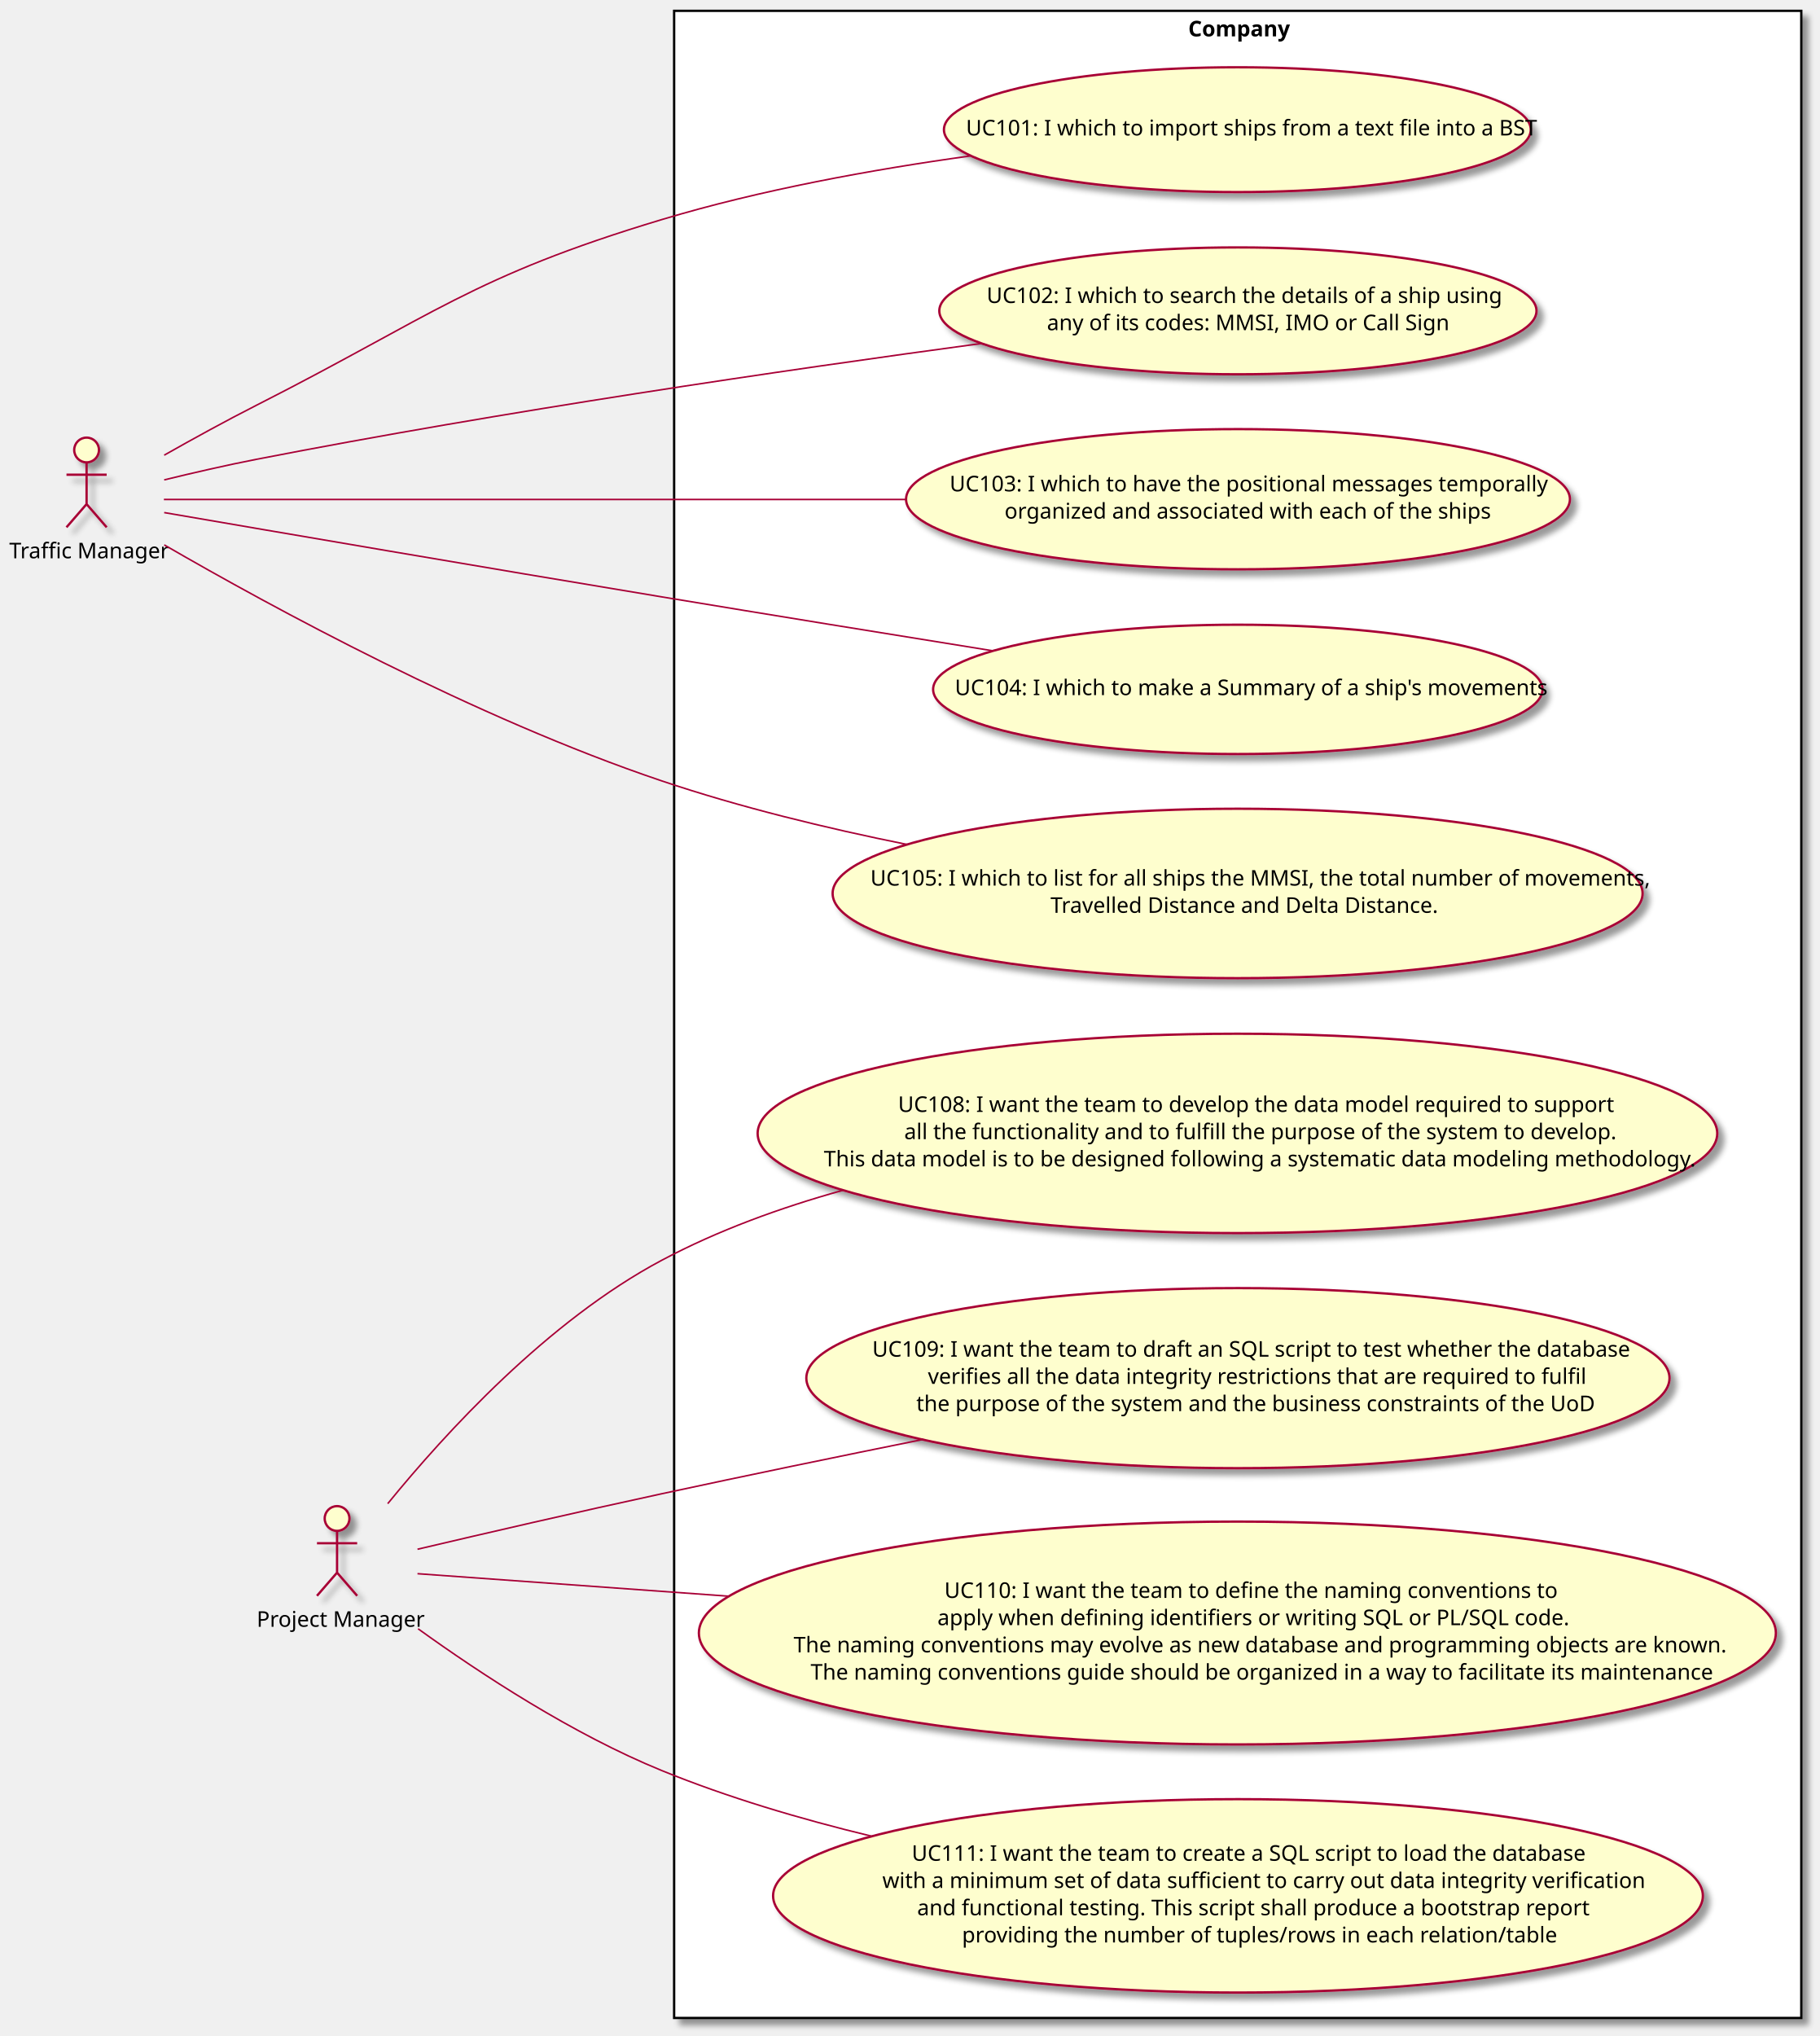
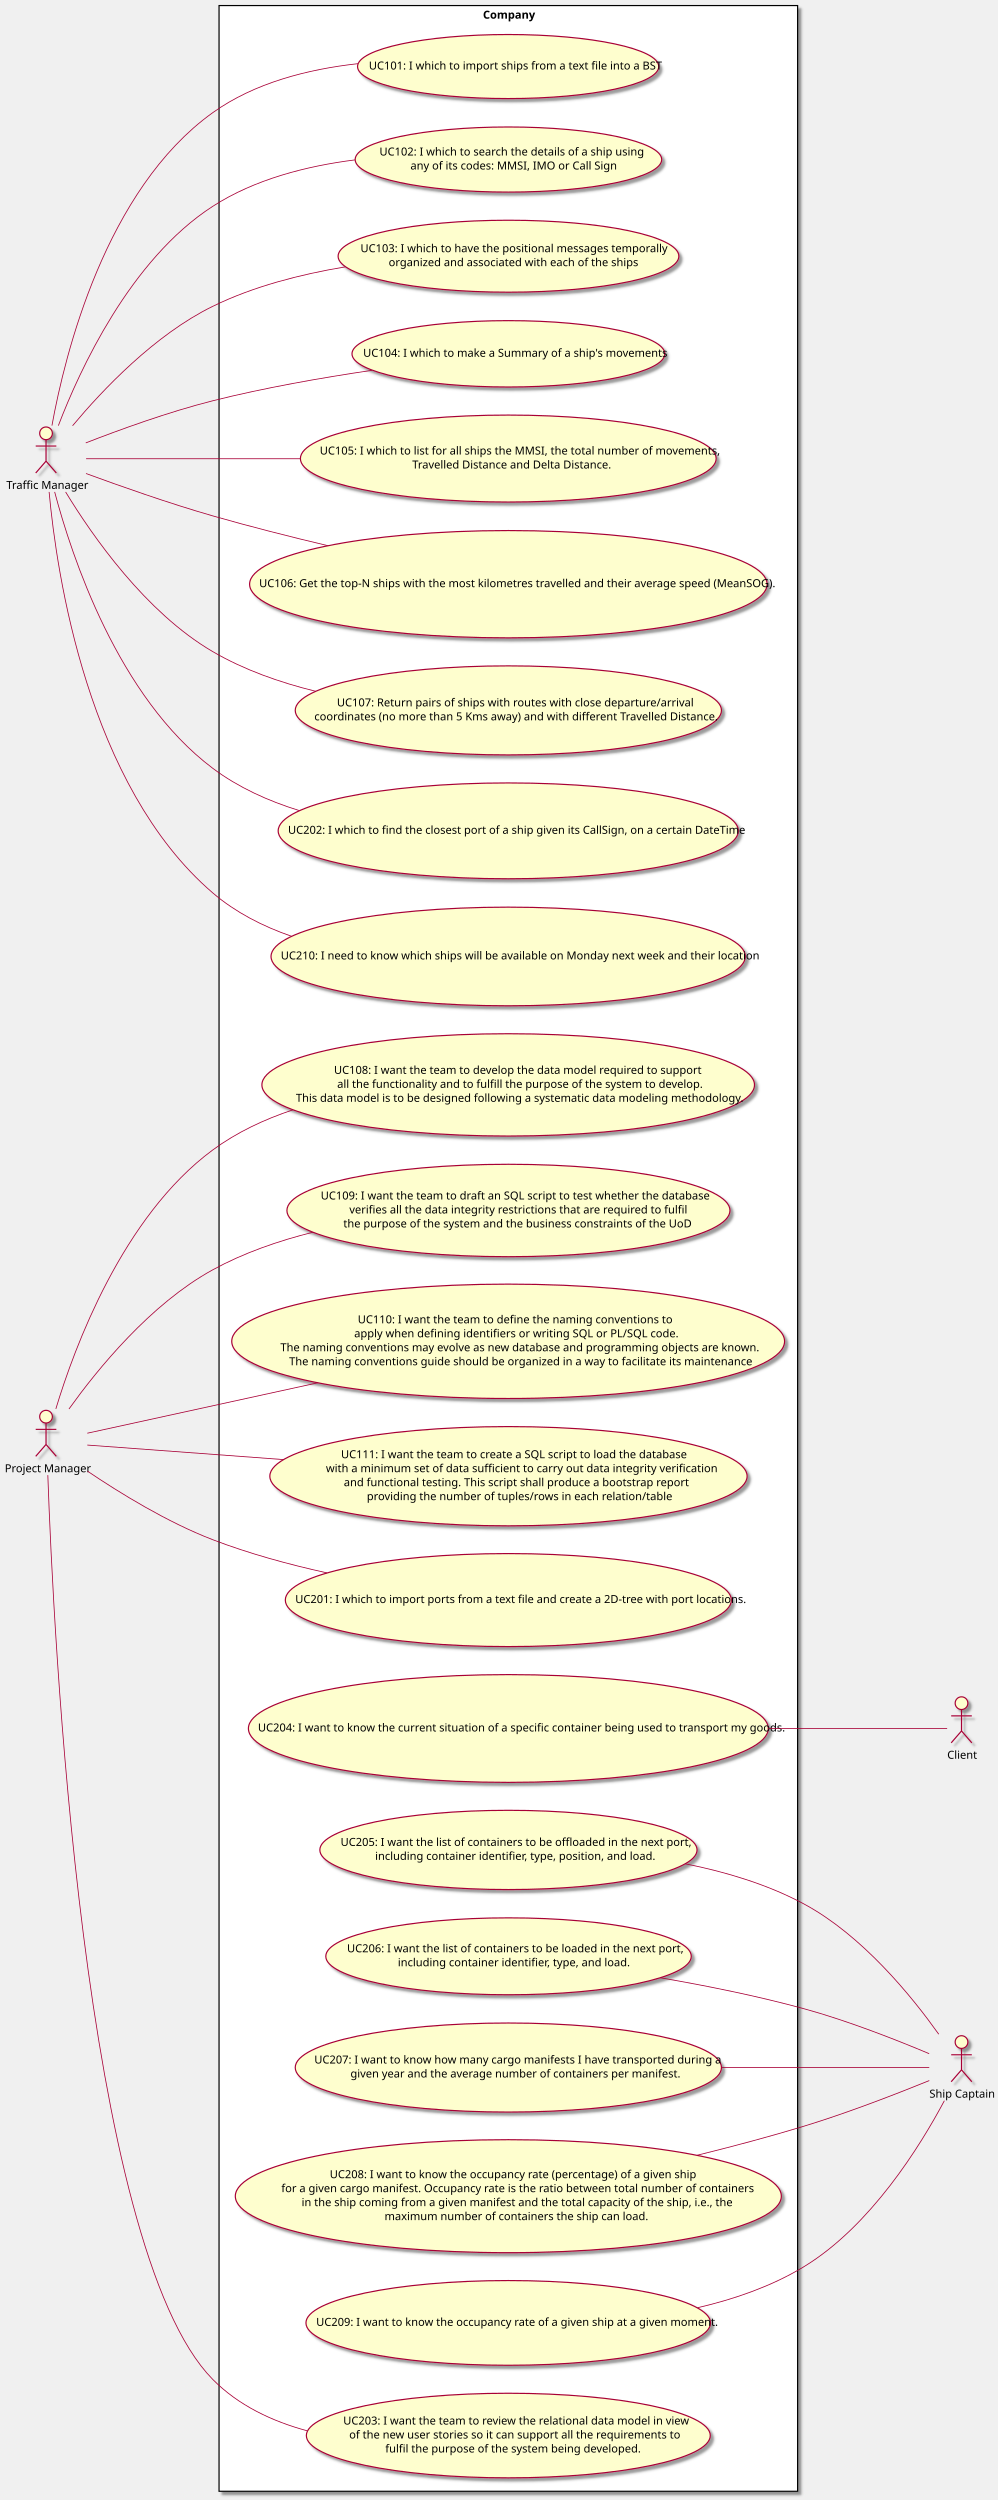
- <svg xmlns="http://www.w3.org/2000/svg" contentScriptType="application/ecmascript" contentStyleType="text/css" height="790.2px" preserveAspectRatio="none" style="width:706px;height:790px;background:#FFFFFF;" version="1.1" viewBox="0 0 706 790" width="706.2px" zoomAndPan="magnify">
+ <svg xmlns="http://www.w3.org/2000/svg" contentScriptType="application/ecmascript" contentStyleType="text/css" height="945.3px" preserveAspectRatio="none" style="width:377px;height:945px;" version="1.1" viewBox="0 0 377 945" width="377.7px" zoomAndPan="magnify">
  <defs>
-     <filter height="300%" id="f9nut98yysyhl" width="300%" x="-1" y="-1">
-       <feGaussianBlur result="blurOut" stdDeviation="1.2" />
+     <filter height="300%" id="frr32k5xbwdvx" width="300%" x="-1" y="-1">
+       <feGaussianBlur result="blurOut" stdDeviation="0.6" />
      <feColorMatrix in="blurOut" result="blurOut2" type="matrix" values="0 0 0 0 0 0 0 0 0 0 0 0 0 0 0 0 0 0 .4 0" />
-       <feOffset dx="2.4" dy="2.4" in="blurOut2" result="blurOut3" />
+       <feOffset dx="1.2" dy="1.2" in="blurOut2" result="blurOut3" />
      <feBlend in="SourceGraphic" in2="blurOut3" mode="normal" />
    </filter>
  </defs>
  <g>
-     <rect fill="#FFFFFF" filter="url(#f9nut98yysyhl)" height="778.8" style="stroke:#000000;stroke-width:0.9;" width="437.4" x="261.6" y="4.2" />
-     <text fill="#000000" font-family="sans-serif" font-size="8.4" font-weight="bold" lengthAdjust="spacing" textLength="38.4" x="461.1" y="14.12">Company</text>
-     <ellipse cx="480.158" cy="50.312" fill="#FEFECE" filter="url(#f9nut98yysyhl)" rx="113.858" ry="24.212" style="stroke:#A80036;stroke-width:0.9;" />
-     <text fill="#000000" font-family="sans-serif" font-size="8.4" lengthAdjust="spacing" textLength="210.6" x="374.858" y="52.549">UC101: I which to import ships from a text file into a BST</text>
-     <ellipse cx="480.37" cy="120.614" fill="#FEFECE" filter="url(#f9nut98yysyhl)" rx="115.87" ry="24.614" style="stroke:#A80036;stroke-width:0.9;" />
-     <text fill="#000000" font-family="sans-serif" font-size="8.4" lengthAdjust="spacing" textLength="192.6" x="382.87" y="117.568">UC102: I which to search the details of a ship using</text>
-     <text fill="#000000" font-family="sans-serif" font-size="8.4" lengthAdjust="spacing" textLength="150.6" x="406.27" y="128.134">any of its codes: MMSI, IMO or Call Sign</text>
-     <ellipse cx="480.408" cy="193.702" fill="#FEFECE" filter="url(#f9nut98yysyhl)" rx="128.808" ry="27.202" style="stroke:#A80036;stroke-width:0.9;" />
-     <text fill="#000000" font-family="sans-serif" font-size="8.4" lengthAdjust="spacing" textLength="221.4" x="368.508" y="190.656">UC103: I which to have the positional messages temporally</text>
-     <text fill="#000000" font-family="sans-serif" font-size="8.4" lengthAdjust="spacing" textLength="181.2" x="389.808" y="201.221">organized and associated with each of the ships</text>
-     <ellipse cx="480.336" cy="267.487" fill="#FEFECE" filter="url(#f9nut98yysyhl)" rx="118.236" ry="25.087" style="stroke:#A80036;stroke-width:0.9;" />
-     <text fill="#000000" font-family="sans-serif" font-size="8.4" lengthAdjust="spacing" textLength="219.6" x="370.536" y="269.724">UC104: I which to make a Summary of a ship's movements</text>
-     <ellipse cx="480.258" cy="346.671" fill="#FEFECE" filter="url(#f9nut98yysyhl)" rx="157.158" ry="32.871" style="stroke:#A80036;stroke-width:0.9;" />
-     <text fill="#000000" font-family="sans-serif" font-size="8.4" lengthAdjust="spacing" textLength="285" x="337.758" y="343.626">UC105: I which to list for all ships the MMSI, the total number of movements,</text>
-     <text fill="#000000" font-family="sans-serif" font-size="8.4" lengthAdjust="spacing" textLength="147.6" x="407.658" y="354.192">Travelled Distance and Delta Distance.</text>
-     <ellipse cx="480.195" cy="439.779" fill="#FEFECE" filter="url(#f9nut98yysyhl)" rx="186.195" ry="38.679" style="stroke:#A80036;stroke-width:0.9;" />
-     <text fill="#000000" font-family="sans-serif" font-size="8.4" lengthAdjust="spacing" textLength="263.4" x="348.495" y="431.45">UC108: I want the team to develop the data model required to support</text>
-     <text fill="#000000" font-family="sans-serif" font-size="8.4" lengthAdjust="spacing" textLength="261" x="350.895" y="442.016">all the functionality and to fulfill the purpose of the system to develop.</text>
-     <text fill="#000000" font-family="sans-serif" font-size="8.4" lengthAdjust="spacing" textLength="321" x="319.695" y="452.582">This data model is to be designed following a systematic data modeling methodology.</text>
-     <ellipse cx="480.379" cy="534.736" fill="#FEFECE" filter="url(#f9nut98yysyhl)" rx="167.479" ry="34.936" style="stroke:#A80036;stroke-width:0.9;" />
-     <text fill="#000000" font-family="sans-serif" font-size="8.4" lengthAdjust="spacing" textLength="281.4" x="338.479" y="526.407">UC109: I want the team to draft an SQL script to test whether the database</text>
-     <text fill="#000000" font-family="sans-serif" font-size="8.4" lengthAdjust="spacing" textLength="240.6" x="360.079" y="536.973">verifies all the data integrity restrictions that are required to fulfil</text>
-     <text fill="#000000" font-family="sans-serif" font-size="8.4" lengthAdjust="spacing" textLength="252" x="355.579" y="547.539">the purpose of the system and the business constraints of the UoD</text>
-     <ellipse cx="480.168" cy="633.634" fill="#FEFECE" filter="url(#f9nut98yysyhl)" rx="208.968" ry="43.234" style="stroke:#A80036;stroke-width:0.9;" />
-     <text fill="#000000" font-family="sans-serif" font-size="8.4" lengthAdjust="spacing" textLength="225" x="366.468" y="620.022">UC110: I want the team to define the naming conventions to</text>
-     <text fill="#000000" font-family="sans-serif" font-size="8.4" lengthAdjust="spacing" textLength="235.2" x="363.768" y="630.588">apply when defining identifiers or writing SQL or PL/SQL code.</text>
-     <text fill="#000000" font-family="sans-serif" font-size="8.4" lengthAdjust="spacing" textLength="346.8" x="307.968" y="641.154">The naming conventions may evolve as new database and programming objects are known.</text>
-     <text fill="#000000" font-family="sans-serif" font-size="8.4" lengthAdjust="spacing" textLength="333.6" x="314.568" y="651.719">The naming conventions guide should be organized in a way to facilitate its maintenance</text>
-     <ellipse cx="480.404" cy="735.621" fill="#FEFECE" filter="url(#f9nut98yysyhl)" rx="180.404" ry="37.521" style="stroke:#A80036;stroke-width:0.9;" />
-     <text fill="#000000" font-family="sans-serif" font-size="8.4" lengthAdjust="spacing" textLength="253.2" x="353.804" y="722.009">UC111: I want the team to create a SQL script to load the database</text>
-     <text fill="#000000" font-family="sans-serif" font-size="8.4" lengthAdjust="spacing" textLength="276" x="342.404" y="732.575">with a minimum set of data sufficient to carry out data integrity verification</text>
-     <text fill="#000000" font-family="sans-serif" font-size="8.4" lengthAdjust="spacing" textLength="249" x="355.904" y="743.141">and functional testing. This script shall produce a bootstrap report</text>
-     <text fill="#000000" font-family="sans-serif" font-size="8.4" lengthAdjust="spacing" textLength="216.6" x="373.304" y="753.706">providing the number of tuples/rows in each relation/table</text>
-     <ellipse cx="33.6" cy="174.6" fill="#FEFECE" filter="url(#f9nut98yysyhl)" rx="4.8" ry="4.8" style="stroke:#A80036;stroke-width:0.9;" />
-     <path d="M33.6,179.4 L33.6,195.6 M25.8,184.2 L41.4,184.2 M33.6,195.6 L25.8,204.6 M33.6,195.6 L41.4,204.6 " fill="none" filter="url(#f9nut98yysyhl)" style="stroke:#A80036;stroke-width:0.9;" />
-     <text fill="#000000" font-family="sans-serif" font-size="8.4" lengthAdjust="spacing" textLength="60" x="3.6" y="216.62">Traffic Manager</text>
-     <ellipse cx="130.8" cy="589.2" fill="#FEFECE" filter="url(#f9nut98yysyhl)" rx="4.8" ry="4.8" style="stroke:#A80036;stroke-width:0.9;" />
-     <path d="M130.8,594 L130.8,610.2 M123,598.8 L138.6,598.8 M130.8,610.2 L123,619.2 M130.8,610.2 L138.6,619.2 " fill="none" filter="url(#f9nut98yysyhl)" style="stroke:#A80036;stroke-width:0.9;" />
-     <text fill="#000000" font-family="sans-serif" font-size="8.4" lengthAdjust="spacing" textLength="62.4" x="99.6" y="631.22">Project Manager</text>
-     <path d="M63.714,176.616 C74.856,170.31 87.708,163.236 99.6,157.2 C168.12,122.406 183.21,107.334 256.8,85.2 C295.152,73.662 338.424,65.79 376.572,60.498 " fill="none" id="TM-UC101" style="stroke:#A80036;stroke-width:0.6;" />
-     <path d="M63.714,186.204 C74.904,183.474 87.798,180.498 99.6,178.2 C194.592,159.708 303.918,143.682 380.868,133.266 " fill="none" id="TM-UC102" style="stroke:#A80036;stroke-width:0.6;" />
-     <path d="M63.6,193.8 C121.158,193.8 251.778,193.8 351.426,193.8 " fill="none" id="TM-UC103" style="stroke:#A80036;stroke-width:0.6;" />
-     <path d="M63.714,198.888 C106.326,206.22 187.578,220.134 256.8,231.6 C298.95,238.584 345.618,246.144 385.314,252.528 " fill="none" id="TM-UC104" style="stroke:#A80036;stroke-width:0.6;" />
-     <path d="M63.732,211.422 C105.384,235.536 184.398,278.598 256.8,303 C287.07,313.2 320.502,321.33 352.062,327.684 " fill="none" id="TM-UC105" style="stroke:#A80036;stroke-width:0.6;" />
-     <path d="M150.462,583.446 C172.86,555.948 212.616,512.514 256.8,489 C278.49,477.456 302.748,468.618 327.06,461.856 " fill="none" id="PM-UC108" style="stroke:#A80036;stroke-width:0.6;" />
-     <path d="M162.012,601.128 C187.374,595.164 224.376,586.596 256.8,579.6 C289.698,572.502 325.404,565.14 358.398,558.48 " fill="none" id="PM-UC109" style="stroke:#A80036;stroke-width:0.6;" />
-     <path d="M162.006,610.614 C190.47,612.672 235.512,615.93 282.834,619.356 " fill="none" id="PM-UC110" style="stroke:#A80036;stroke-width:0.6;" />
-     <path d="M162.228,631.98 C186.654,649.584 222.306,672.93 256.8,687 C282.378,697.434 310.566,705.792 338.046,712.428 " fill="none" id="PM-UC111" style="stroke:#A80036;stroke-width:0.6;" />
+     <rect fill="#FFFFFF" filter="url(#frr32k5xbwdvx)" height="939.6" style="stroke:#000000;stroke-width:0.45;" width="218.7" x="82.8" y="2.1" />
+     <text fill="#000000" font-family="sans-serif" font-size="4.2" font-weight="bold" lengthAdjust="spacing" textLength="19.2" x="182.55" y="7.06">Company</text>
+     <ellipse cx="192.079" cy="25.156" fill="#FEFECE" filter="url(#frr32k5xbwdvx)" rx="56.929" ry="12.106" style="stroke:#A80036;stroke-width:0.45;" />
+     <text fill="#000000" font-family="sans-serif" font-size="4.2" lengthAdjust="spacing" textLength="105.3" x="139.429" y="26.274">UC101: I which to import ships from a text file into a BST</text>
+     <ellipse cx="192.185" cy="60.307" fill="#FEFECE" filter="url(#frr32k5xbwdvx)" rx="57.935" ry="12.307" style="stroke:#A80036;stroke-width:0.45;" />
+     <text fill="#000000" font-family="sans-serif" font-size="4.2" lengthAdjust="spacing" textLength="96.3" x="143.435" y="58.784">UC102: I which to search the details of a ship using</text>
+     <text fill="#000000" font-family="sans-serif" font-size="4.2" lengthAdjust="spacing" textLength="75.3" x="155.135" y="64.067">any of its codes: MMSI, IMO or Call Sign</text>
+     <ellipse cx="192.204" cy="96.851" fill="#FEFECE" filter="url(#frr32k5xbwdvx)" rx="64.404" ry="13.601" style="stroke:#A80036;stroke-width:0.45;" />
+     <text fill="#000000" font-family="sans-serif" font-size="4.2" lengthAdjust="spacing" textLength="110.7" x="136.254" y="95.328">UC103: I which to have the positional messages temporally</text>
+     <text fill="#000000" font-family="sans-serif" font-size="4.2" lengthAdjust="spacing" textLength="90.6" x="146.904" y="100.611">organized and associated with each of the ships</text>
+     <ellipse cx="192.168" cy="133.744" fill="#FEFECE" filter="url(#frr32k5xbwdvx)" rx="59.118" ry="12.544" style="stroke:#A80036;stroke-width:0.45;" />
+     <text fill="#000000" font-family="sans-serif" font-size="4.2" lengthAdjust="spacing" textLength="109.8" x="137.268" y="134.862">UC104: I which to make a Summary of a ship's movements</text>
+     <ellipse cx="192.129" cy="173.336" fill="#FEFECE" filter="url(#frr32k5xbwdvx)" rx="78.579" ry="16.436" style="stroke:#A80036;stroke-width:0.45;" />
+     <text fill="#000000" font-family="sans-serif" font-size="4.2" lengthAdjust="spacing" textLength="142.5" x="120.879" y="171.813">UC105: I which to list for all ships the MMSI, the total number of movements,</text>
+     <text fill="#000000" font-family="sans-serif" font-size="4.2" lengthAdjust="spacing" textLength="73.8" x="155.829" y="177.096">Travelled Distance and Delta Distance.</text>
+     <ellipse cx="192.154" cy="220.831" fill="#FEFECE" filter="url(#frr32k5xbwdvx)" rx="97.804" ry="20.281" style="stroke:#A80036;stroke-width:0.45;" />
+     <text fill="#000000" font-family="sans-serif" font-size="4.2" lengthAdjust="spacing" textLength="188.4" x="97.954" y="221.949">UC106: Get the top-N ships with the most kilometres travelled and their average speed (MeanSOG).</text>
+     <ellipse cx="192.157" cy="268.531" fill="#FEFECE" filter="url(#frr32k5xbwdvx)" rx="80.557" ry="16.831" style="stroke:#A80036;stroke-width:0.45;" />
+     <text fill="#000000" font-family="sans-serif" font-size="4.2" lengthAdjust="spacing" textLength="128.4" x="127.357" y="267.009">UC107: Return pairs of ships with routes with close departure/arrival</text>
+     <text fill="#000000" font-family="sans-serif" font-size="4.2" lengthAdjust="spacing" textLength="146.7" x="118.807" y="272.291">coordinates (no more than 5 Kms away) and with different Travelled Distance.</text>
+     <ellipse cx="192.098" cy="410.089" fill="#FEFECE" filter="url(#frr32k5xbwdvx)" rx="93.098" ry="19.34" style="stroke:#A80036;stroke-width:0.45;" />
+     <text fill="#000000" font-family="sans-serif" font-size="4.2" lengthAdjust="spacing" textLength="131.7" x="126.248" y="405.925">UC108: I want the team to develop the data model required to support</text>
+     <text fill="#000000" font-family="sans-serif" font-size="4.2" lengthAdjust="spacing" textLength="130.5" x="127.448" y="411.208">all the functionality and to fulfill the purpose of the system to develop.</text>
+     <text fill="#000000" font-family="sans-serif" font-size="4.2" lengthAdjust="spacing" textLength="160.5" x="111.848" y="416.491">This data model is to be designed following a systematic data modeling methodology.</text>
+     <ellipse cx="192.19" cy="457.568" fill="#FEFECE" filter="url(#frr32k5xbwdvx)" rx="83.74" ry="17.468" style="stroke:#A80036;stroke-width:0.45;" />
+     <text fill="#000000" font-family="sans-serif" font-size="4.2" lengthAdjust="spacing" textLength="140.7" x="121.24" y="453.404">UC109: I want the team to draft an SQL script to test whether the database</text>
+     <text fill="#000000" font-family="sans-serif" font-size="4.2" lengthAdjust="spacing" textLength="120.3" x="132.04" y="458.687">verifies all the data integrity restrictions that are required to fulfil</text>
+     <text fill="#000000" font-family="sans-serif" font-size="4.2" lengthAdjust="spacing" textLength="126" x="129.79" y="463.969">the purpose of the system and the business constraints of the UoD</text>
+     <ellipse cx="192.084" cy="507.017" fill="#FEFECE" filter="url(#frr32k5xbwdvx)" rx="104.484" ry="21.617" style="stroke:#A80036;stroke-width:0.45;" />
+     <text fill="#000000" font-family="sans-serif" font-size="4.2" lengthAdjust="spacing" textLength="112.5" x="135.234" y="500.211">UC110: I want the team to define the naming conventions to</text>
+     <text fill="#000000" font-family="sans-serif" font-size="4.2" lengthAdjust="spacing" textLength="117.6" x="133.884" y="505.494">apply when defining identifiers or writing SQL or PL/SQL code.</text>
+     <text fill="#000000" font-family="sans-serif" font-size="4.2" lengthAdjust="spacing" textLength="173.4" x="105.984" y="510.777">The naming conventions may evolve as new database and programming objects are known.</text>
+     <text fill="#000000" font-family="sans-serif" font-size="4.2" lengthAdjust="spacing" textLength="166.8" x="109.284" y="516.06">The naming conventions guide should be organized in a way to facilitate its maintenance</text>
+     <ellipse cx="192.202" cy="558.01" fill="#FEFECE" filter="url(#frr32k5xbwdvx)" rx="90.202" ry="18.76" style="stroke:#A80036;stroke-width:0.45;" />
+     <text fill="#000000" font-family="sans-serif" font-size="4.2" lengthAdjust="spacing" textLength="126.6" x="128.902" y="551.205">UC111: I want the team to create a SQL script to load the database</text>
+     <text fill="#000000" font-family="sans-serif" font-size="4.2" lengthAdjust="spacing" textLength="138" x="123.202" y="556.487">with a minimum set of data sufficient to carry out data integrity verification</text>
+     <text fill="#000000" font-family="sans-serif" font-size="4.2" lengthAdjust="spacing" textLength="124.5" x="129.952" y="561.77">and functional testing. This script shall produce a bootstrap report</text>
+     <text fill="#000000" font-family="sans-serif" font-size="4.2" lengthAdjust="spacing" textLength="108.3" x="138.652" y="567.053">providing the number of tuples/rows in each relation/table</text>
+     <ellipse cx="192.152" cy="604.831" fill="#FEFECE" filter="url(#frr32k5xbwdvx)" rx="84.302" ry="17.581" style="stroke:#A80036;stroke-width:0.45;" />
+     <text fill="#000000" font-family="sans-serif" font-size="4.2" lengthAdjust="spacing" textLength="161.1" x="111.602" y="605.949">UC201: I which to import ports from a text file and create a 2D-tree with port locations.</text>
+     <ellipse cx="192.119" cy="314.064" fill="#FEFECE" filter="url(#frr32k5xbwdvx)" rx="86.969" ry="18.114" style="stroke:#A80036;stroke-width:0.45;" />
+     <text fill="#000000" font-family="sans-serif" font-size="4.2" lengthAdjust="spacing" textLength="166.5" x="108.869" y="315.182">UC202: I which to find the closest port of a ship given its CallSign, on a certain DateTime</text>
+     <ellipse cx="192.142" cy="920.638" fill="#FEFECE" filter="url(#frr32k5xbwdvx)" rx="76.342" ry="15.988" style="stroke:#A80036;stroke-width:0.45;" />
+     <text fill="#000000" font-family="sans-serif" font-size="4.2" lengthAdjust="spacing" textLength="123.6" x="129.742" y="916.474">UC203: I want the team to review the relational data model in view</text>
+     <text fill="#000000" font-family="sans-serif" font-size="4.2" lengthAdjust="spacing" textLength="119.1" x="131.992" y="921.757">of the new user stories so it can support all the requirements to</text>
+     <text fill="#000000" font-family="sans-serif" font-size="4.2" lengthAdjust="spacing" textLength="91.8" x="145.642" y="927.04">fulfil the purpose of the system being developed.</text>
+     <ellipse cx="192.15" cy="653.37" fill="#FEFECE" filter="url(#frr32k5xbwdvx)" rx="98.25" ry="20.37" style="stroke:#A80036;stroke-width:0.45;" />
+     <text fill="#000000" font-family="sans-serif" font-size="4.2" lengthAdjust="spacing" textLength="189.3" x="97.5" y="654.489">UC204: I want to know the current situation of a specific container being used to transport my goods.</text>
+     <ellipse cx="192.194" cy="699.279" fill="#FEFECE" filter="url(#frr32k5xbwdvx)" rx="71.294" ry="14.979" style="stroke:#A80036;stroke-width:0.45;" />
+     <text fill="#000000" font-family="sans-serif" font-size="4.2" lengthAdjust="spacing" textLength="125.7" x="128.744" y="697.756">UC205: I want the list of containers to be offloaded in the next port,</text>
+     <text fill="#000000" font-family="sans-serif" font-size="4.2" lengthAdjust="spacing" textLength="100.8" x="141.794" y="703.039">including container identifier, type, position, and load.</text>
+     <ellipse cx="192.225" cy="739.485" fill="#FEFECE" filter="url(#frr32k5xbwdvx)" rx="69.075" ry="14.535" style="stroke:#A80036;stroke-width:0.45;" />
+     <text fill="#000000" font-family="sans-serif" font-size="4.2" lengthAdjust="spacing" textLength="120.9" x="131.175" y="737.962">UC206: I want the list of containers to be loaded in the next port,</text>
+     <text fill="#000000" font-family="sans-serif" font-size="4.2" lengthAdjust="spacing" textLength="83.7" x="150.375" y="743.245">including container identifier, type, and load.</text>
+     <ellipse cx="192.157" cy="781.531" fill="#FEFECE" filter="url(#frr32k5xbwdvx)" rx="80.557" ry="16.831" style="stroke:#A80036;stroke-width:0.45;" />
+     <text fill="#000000" font-family="sans-serif" font-size="4.2" lengthAdjust="spacing" textLength="145.5" x="118.807" y="780.009">UC207: I want to know how many cargo manifests I have transported during a</text>
+     <text fill="#000000" font-family="sans-serif" font-size="4.2" lengthAdjust="spacing" textLength="119.4" x="132.457" y="785.291">given year and the average number of containers per manifest.</text>
+     <ellipse cx="192.147" cy="830.159" fill="#FEFECE" filter="url(#frr32k5xbwdvx)" rx="103.197" ry="21.359" style="stroke:#A80036;stroke-width:0.45;" />
+     <text fill="#000000" font-family="sans-serif" font-size="4.2" lengthAdjust="spacing" textLength="133.8" x="124.647" y="823.354">UC208: I want to know the occupancy rate (percentage) of a given ship</text>
+     <text fill="#000000" font-family="sans-serif" font-size="4.2" lengthAdjust="spacing" textLength="170.4" x="106.347" y="828.636">for a given cargo manifest. Occupancy rate is the ratio between total number of containers</text>
+     <text fill="#000000" font-family="sans-serif" font-size="4.2" lengthAdjust="spacing" textLength="155.1" x="113.996" y="833.919">in the ship coming from a given manifest and the total capacity of the ship, i.e., the</text>
+     <text fill="#000000" font-family="sans-serif" font-size="4.2" lengthAdjust="spacing" textLength="93.6" x="145.346" y="839.202">maximum number of containers the ship can load.</text>
+     <ellipse cx="192.113" cy="878.063" fill="#FEFECE" filter="url(#frr32k5xbwdvx)" rx="76.463" ry="16.013" style="stroke:#A80036;stroke-width:0.45;" />
+     <text fill="#000000" font-family="sans-serif" font-size="4.2" lengthAdjust="spacing" textLength="145.2" x="119.513" y="879.181">UC209: I want to know the occupancy rate of a given ship at a given moment.</text>
+     <ellipse cx="192.088" cy="361.548" fill="#FEFECE" filter="url(#frr32k5xbwdvx)" rx="89.638" ry="18.648" style="stroke:#A80036;stroke-width:0.45;" />
+     <text fill="#000000" font-family="sans-serif" font-size="4.2" lengthAdjust="spacing" textLength="171.9" x="106.138" y="362.666">UC210: I need to know which ships will be available on Monday next week and their location</text>
+     <ellipse cx="17.4" cy="163.8" fill="#FEFECE" filter="url(#frr32k5xbwdvx)" rx="2.4" ry="2.4" style="stroke:#A80036;stroke-width:0.45;" />
+     <path d="M17.4,166.2 L17.4,174.3 M13.5,168.6 L21.3,168.6 M17.4,174.3 L13.5,178.8 M17.4,174.3 L21.3,178.8 " fill="none" filter="url(#frr32k5xbwdvx)" style="stroke:#A80036;stroke-width:0.45;" />
+     <text fill="#000000" font-family="sans-serif" font-size="4.2" lengthAdjust="spacing" textLength="30" x="2.4" y="184.81">Traffic Manager</text>
+     <ellipse cx="17.4" cy="535.5" fill="#FEFECE" filter="url(#frr32k5xbwdvx)" rx="2.4" ry="2.4" style="stroke:#A80036;stroke-width:0.45;" />
+     <path d="M17.4,537.9 L17.4,546 M13.5,540.3 L21.3,540.3 M17.4,546 L13.5,550.5 M17.4,546 L21.3,550.5 " fill="none" filter="url(#frr32k5xbwdvx)" style="stroke:#A80036;stroke-width:0.45;" />
+     <text fill="#000000" font-family="sans-serif" font-size="4.2" lengthAdjust="spacing" textLength="31.2" x="1.8" y="556.51">Project Manager</text>
+     <ellipse cx="363.45" cy="643.8" fill="#FEFECE" filter="url(#frr32k5xbwdvx)" rx="2.4" ry="2.4" style="stroke:#A80036;stroke-width:0.45;" />
+     <path d="M363.45,646.2 L363.45,654.3 M359.55,648.6 L367.35,648.6 M363.45,654.3 L359.55,658.8 M363.45,654.3 L367.35,658.8 " fill="none" filter="url(#frr32k5xbwdvx)" style="stroke:#A80036;stroke-width:0.45;" />
+     <text fill="#000000" font-family="sans-serif" font-size="4.2" lengthAdjust="spacing" textLength="10.8" x="358.05" y="664.81">Client</text>
+     <ellipse cx="363.45" cy="771.9" fill="#FEFECE" filter="url(#frr32k5xbwdvx)" rx="2.4" ry="2.4" style="stroke:#A80036;stroke-width:0.45;" />
+     <path d="M363.45,774.3 L363.45,782.4 M359.55,776.7 L367.35,776.7 M363.45,782.4 L359.55,786.9 M363.45,782.4 L367.35,786.9 " fill="none" filter="url(#frr32k5xbwdvx)" style="stroke:#A80036;stroke-width:0.45;" />
+     <text fill="#000000" font-family="sans-serif" font-size="4.2" lengthAdjust="spacing" textLength="24.3" x="351.3" y="792.91">Ship Captain</text>
+     <path d="M19.635,160.872 C24.486,134.157 39.81,71.667 80.4,42.6 C96.162,31.311 116.4,26.151 135.297,24.069 " fill="none" id="TM-UC101" style="stroke:#A80036;stroke-width:0.3;" />
+     <path d="M22.059,160.893 C30.06,139.965 49.182,98.16 80.4,78 C96.198,67.797 115.821,62.757 134.178,60.441 " fill="none" id="TM-UC102" style="stroke:#A80036;stroke-width:0.3;" />
+     <path d="M27.432,160.929 C38.661,147.483 58.431,126.561 80.4,115.8 C95.778,108.267 113.619,103.674 130.458,100.89 " fill="none" id="TM-UC103" style="stroke:#A80036;stroke-width:0.3;" />
+     <path d="M32.421,167.418 C44.985,162.516 63.627,155.724 80.4,151.5 C99.825,146.607 121.512,142.8 140.556,139.989 " fill="none" id="TM-UC104" style="stroke:#A80036;stroke-width:0.3;" />
+     <path d="M32.547,173.4 C50.706,173.4 82.818,173.4 113.478,173.4 " fill="none" id="TM-UC105" style="stroke:#A80036;stroke-width:0.3;" />
+     <path d="M32.511,178.992 C45.129,183.636 63.801,190.233 80.4,195 C94.383,199.014 109.488,202.845 123.93,206.268 " fill="none" id="TM-UC106" style="stroke:#A80036;stroke-width:0.3;" />
+     <path d="M24.81,185.967 C34.908,202.584 55.029,231.483 80.4,246.3 C92.199,253.191 105.768,257.976 119.289,261.294 " fill="none" id="TM-UC107" style="stroke:#A80036;stroke-width:0.3;" />
+     <path d="M21.111,532.563 C28.104,509.364 46.347,459.831 80.4,434.7 C89.409,428.052 99.867,423.141 110.703,419.523 " fill="none" id="PM-UC108" style="stroke:#A80036;stroke-width:0.3;" />
+     <path d="M26.067,532.602 C36.801,517.617 56.874,492.903 80.4,480 C92.04,473.616 105.255,469.035 118.413,465.747 " fill="none" id="PM-UC109" style="stroke:#A80036;stroke-width:0.3;" />
+     <path d="M33.003,541.752 C52.569,537.471 87.795,529.764 120.111,522.696 " fill="none" id="PM-UC110" style="stroke:#A80036;stroke-width:0.3;" />
+     <path d="M33.003,546.234 C49.974,547.491 78.732,549.621 107.151,551.727 " fill="none" id="PM-UC111" style="stroke:#A80036;stroke-width:0.3;" />
+     <path d="M123.639,594.564 C109.11,591.36 94.041,587.241 80.4,582 C63.246,575.409 45.336,564.39 33.072,556.104 " fill="none" id="UC201-PM" style="stroke:#A80036;stroke-width:0.3;" />
+     <path d="M113.163,306.411 C101.427,302.787 90.048,297.648 80.4,290.4 C44.652,263.55 27.078,210.204 20.661,185.94 " fill="none" id="UC202-TM" style="stroke:#A80036;stroke-width:0.3;" />
+     <path d="M116.178,918.855 C102.804,915.258 90.084,909.216 80.4,899.4 C31.158,849.48 20.064,614.643 18.078,557.604 " fill="none" id="UC203-PM" style="stroke:#A80036;stroke-width:0.3;" />
+     <path d="M290.511,653.4 C319.785,653.4 347.019,653.4 358.017,653.4 " fill="none" id="UC204-C" style="stroke:#A80036;stroke-width:0.3;" />
+     <path d="M258.987,704.508 C274.365,707.574 290.217,712.335 303.9,719.7 C325.953,731.571 344.646,754.587 354.846,768.936 " fill="none" id="UC205-SC" style="stroke:#A80036;stroke-width:0.3;" />
+     <path d="M249.594,747.591 C267.162,750.627 286.461,754.527 303.9,759.3 C320.694,763.896 339.405,771.312 351.222,776.292 " fill="none" id="UC206-SC" style="stroke:#A80036;stroke-width:0.3;" />
+     <path d="M272.802,781.5 C303.327,781.5 334.707,781.5 351.255,781.5 " fill="none" id="UC207-SC" style="stroke:#A80036;stroke-width:0.3;" />
+     <path d="M263.559,814.671 C277.038,811.347 290.964,807.639 303.9,803.7 C320.61,798.612 339.417,791.28 351.273,786.456 " fill="none" id="UC208-SC" style="stroke:#A80036;stroke-width:0.3;" />
+     <path d="M263.631,872.331 C277.665,869.082 291.783,864.171 303.9,856.8 C329.127,841.455 347.856,811.188 356.97,794.07 " fill="none" id="UC209-SC" style="stroke:#A80036;stroke-width:0.3;" />
+     <path d="M110.181,353.904 C99.33,350.154 89.001,344.877 80.4,337.5 C33.174,296.994 21.399,216.84 18.564,185.949 " fill="none" id="UC210-TM" style="stroke:#A80036;stroke-width:0.3;" />
  </g>
</svg>
